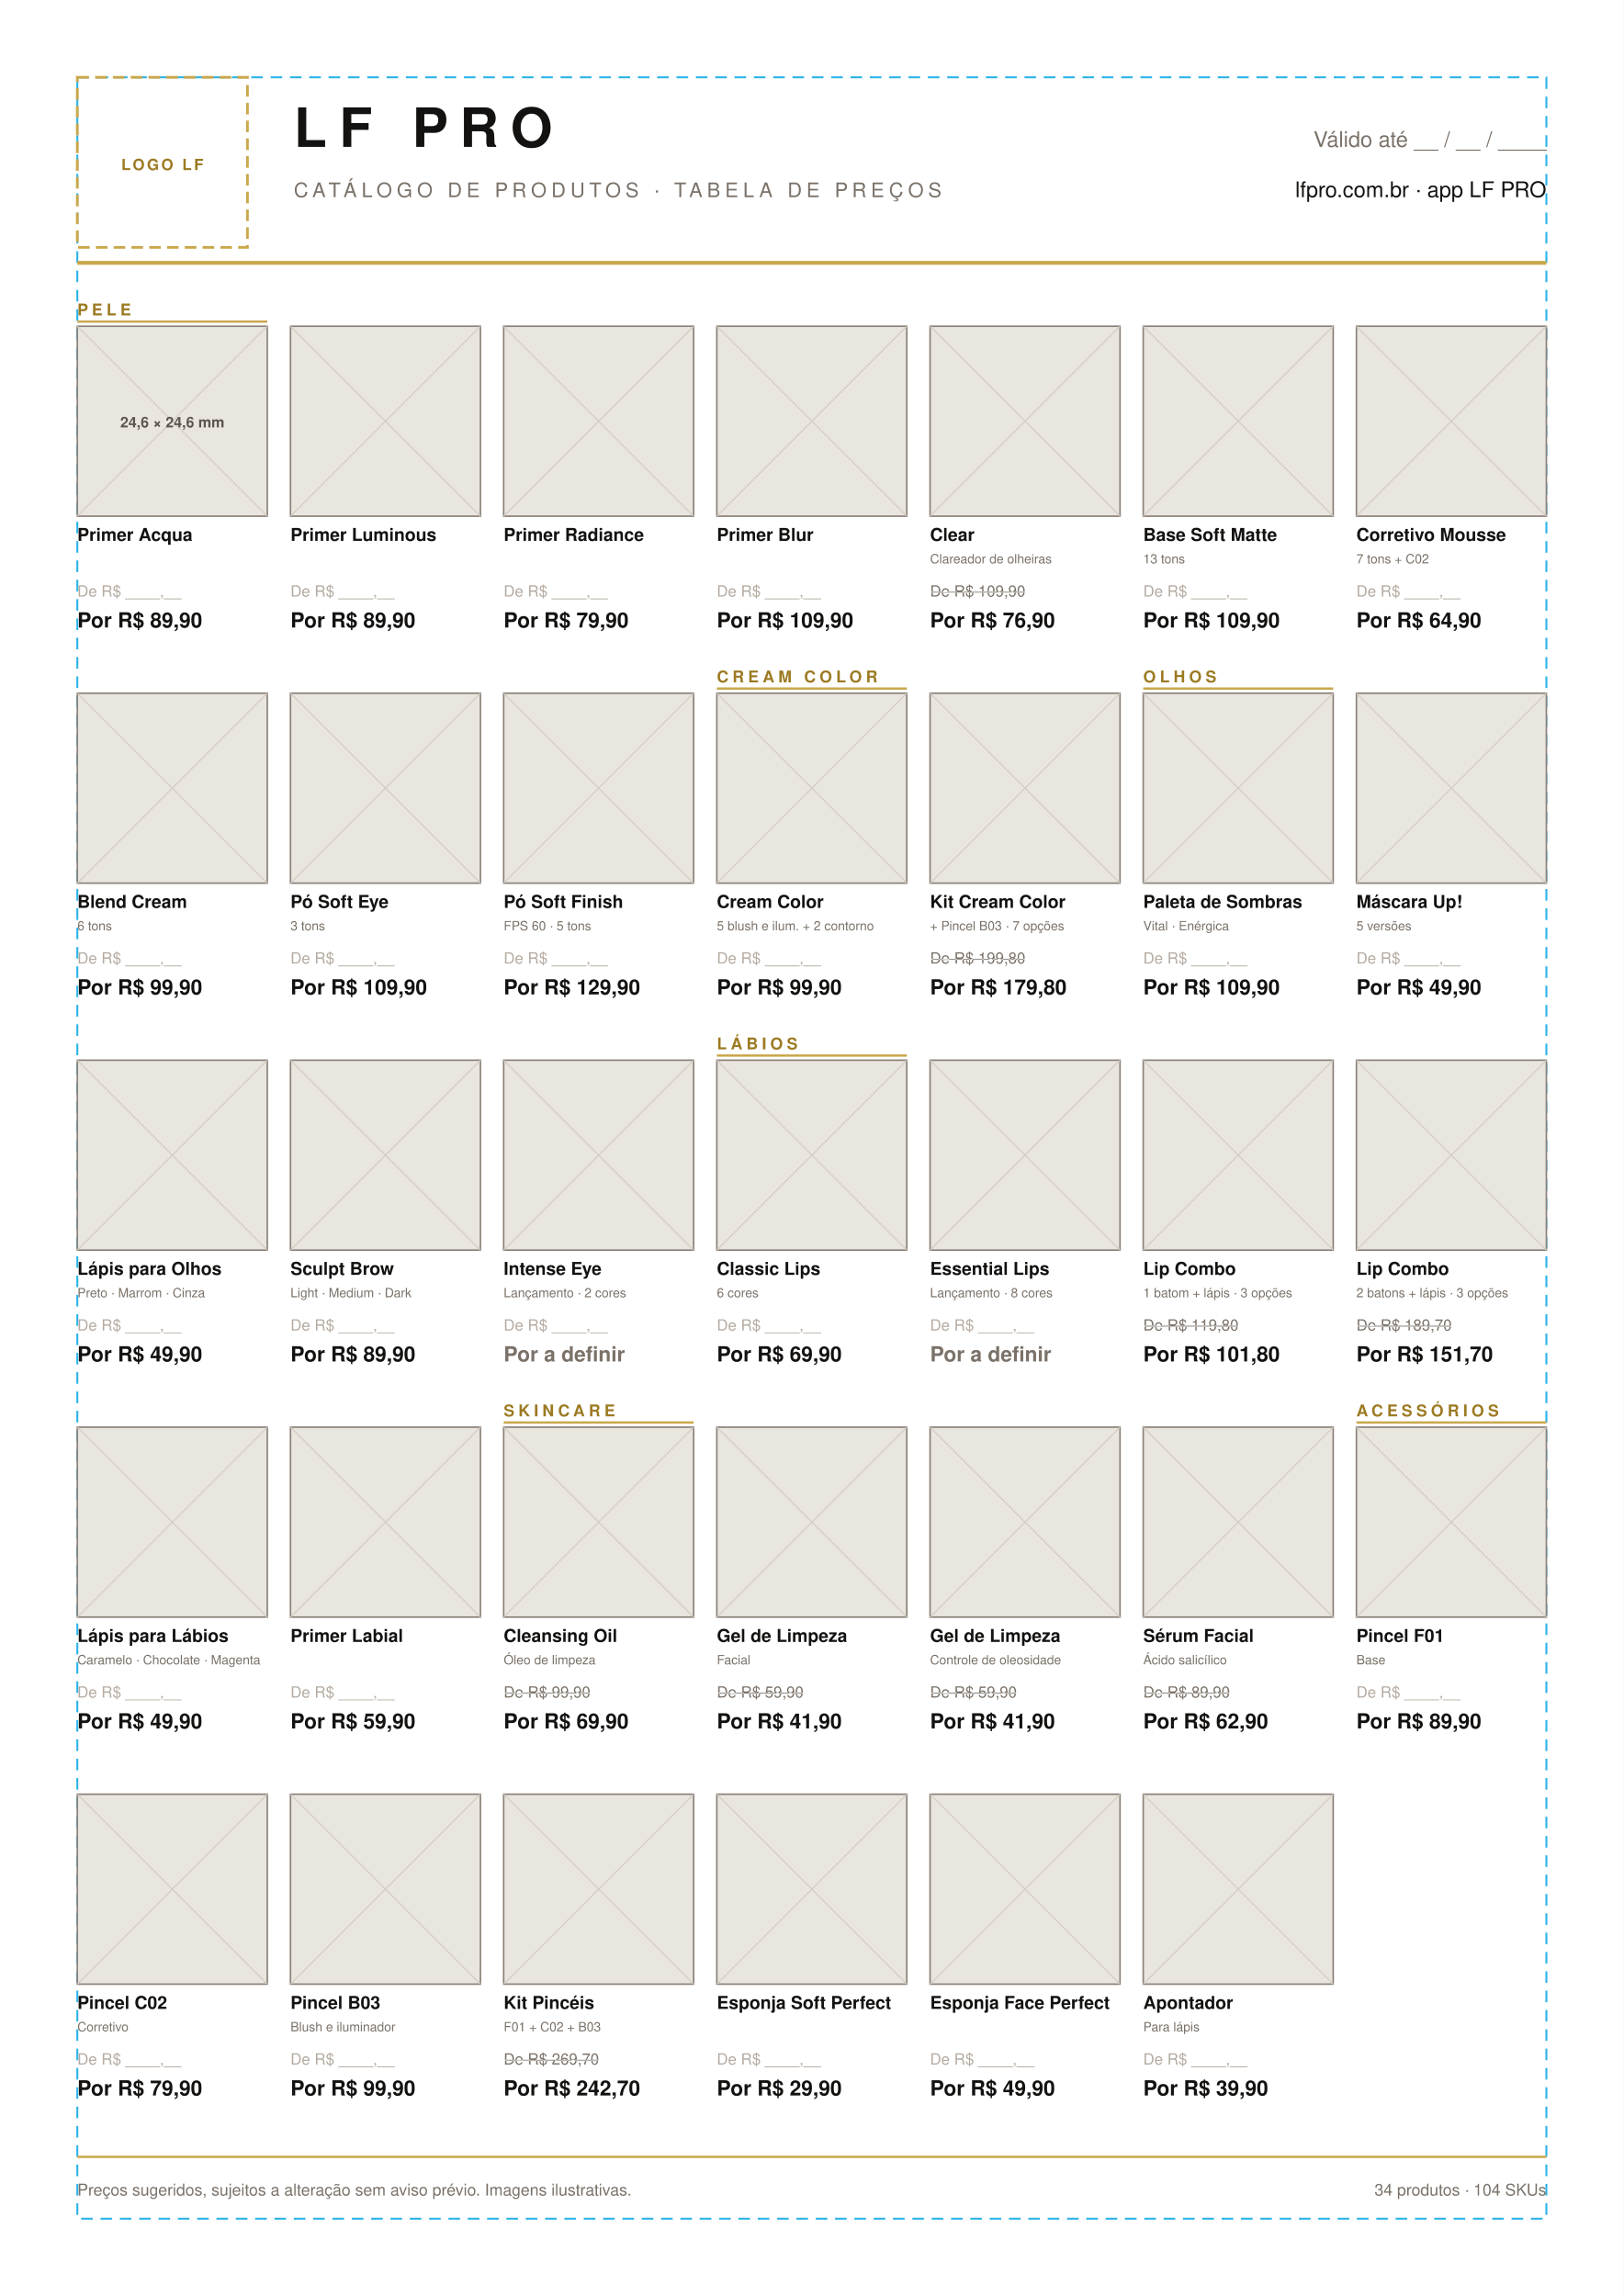
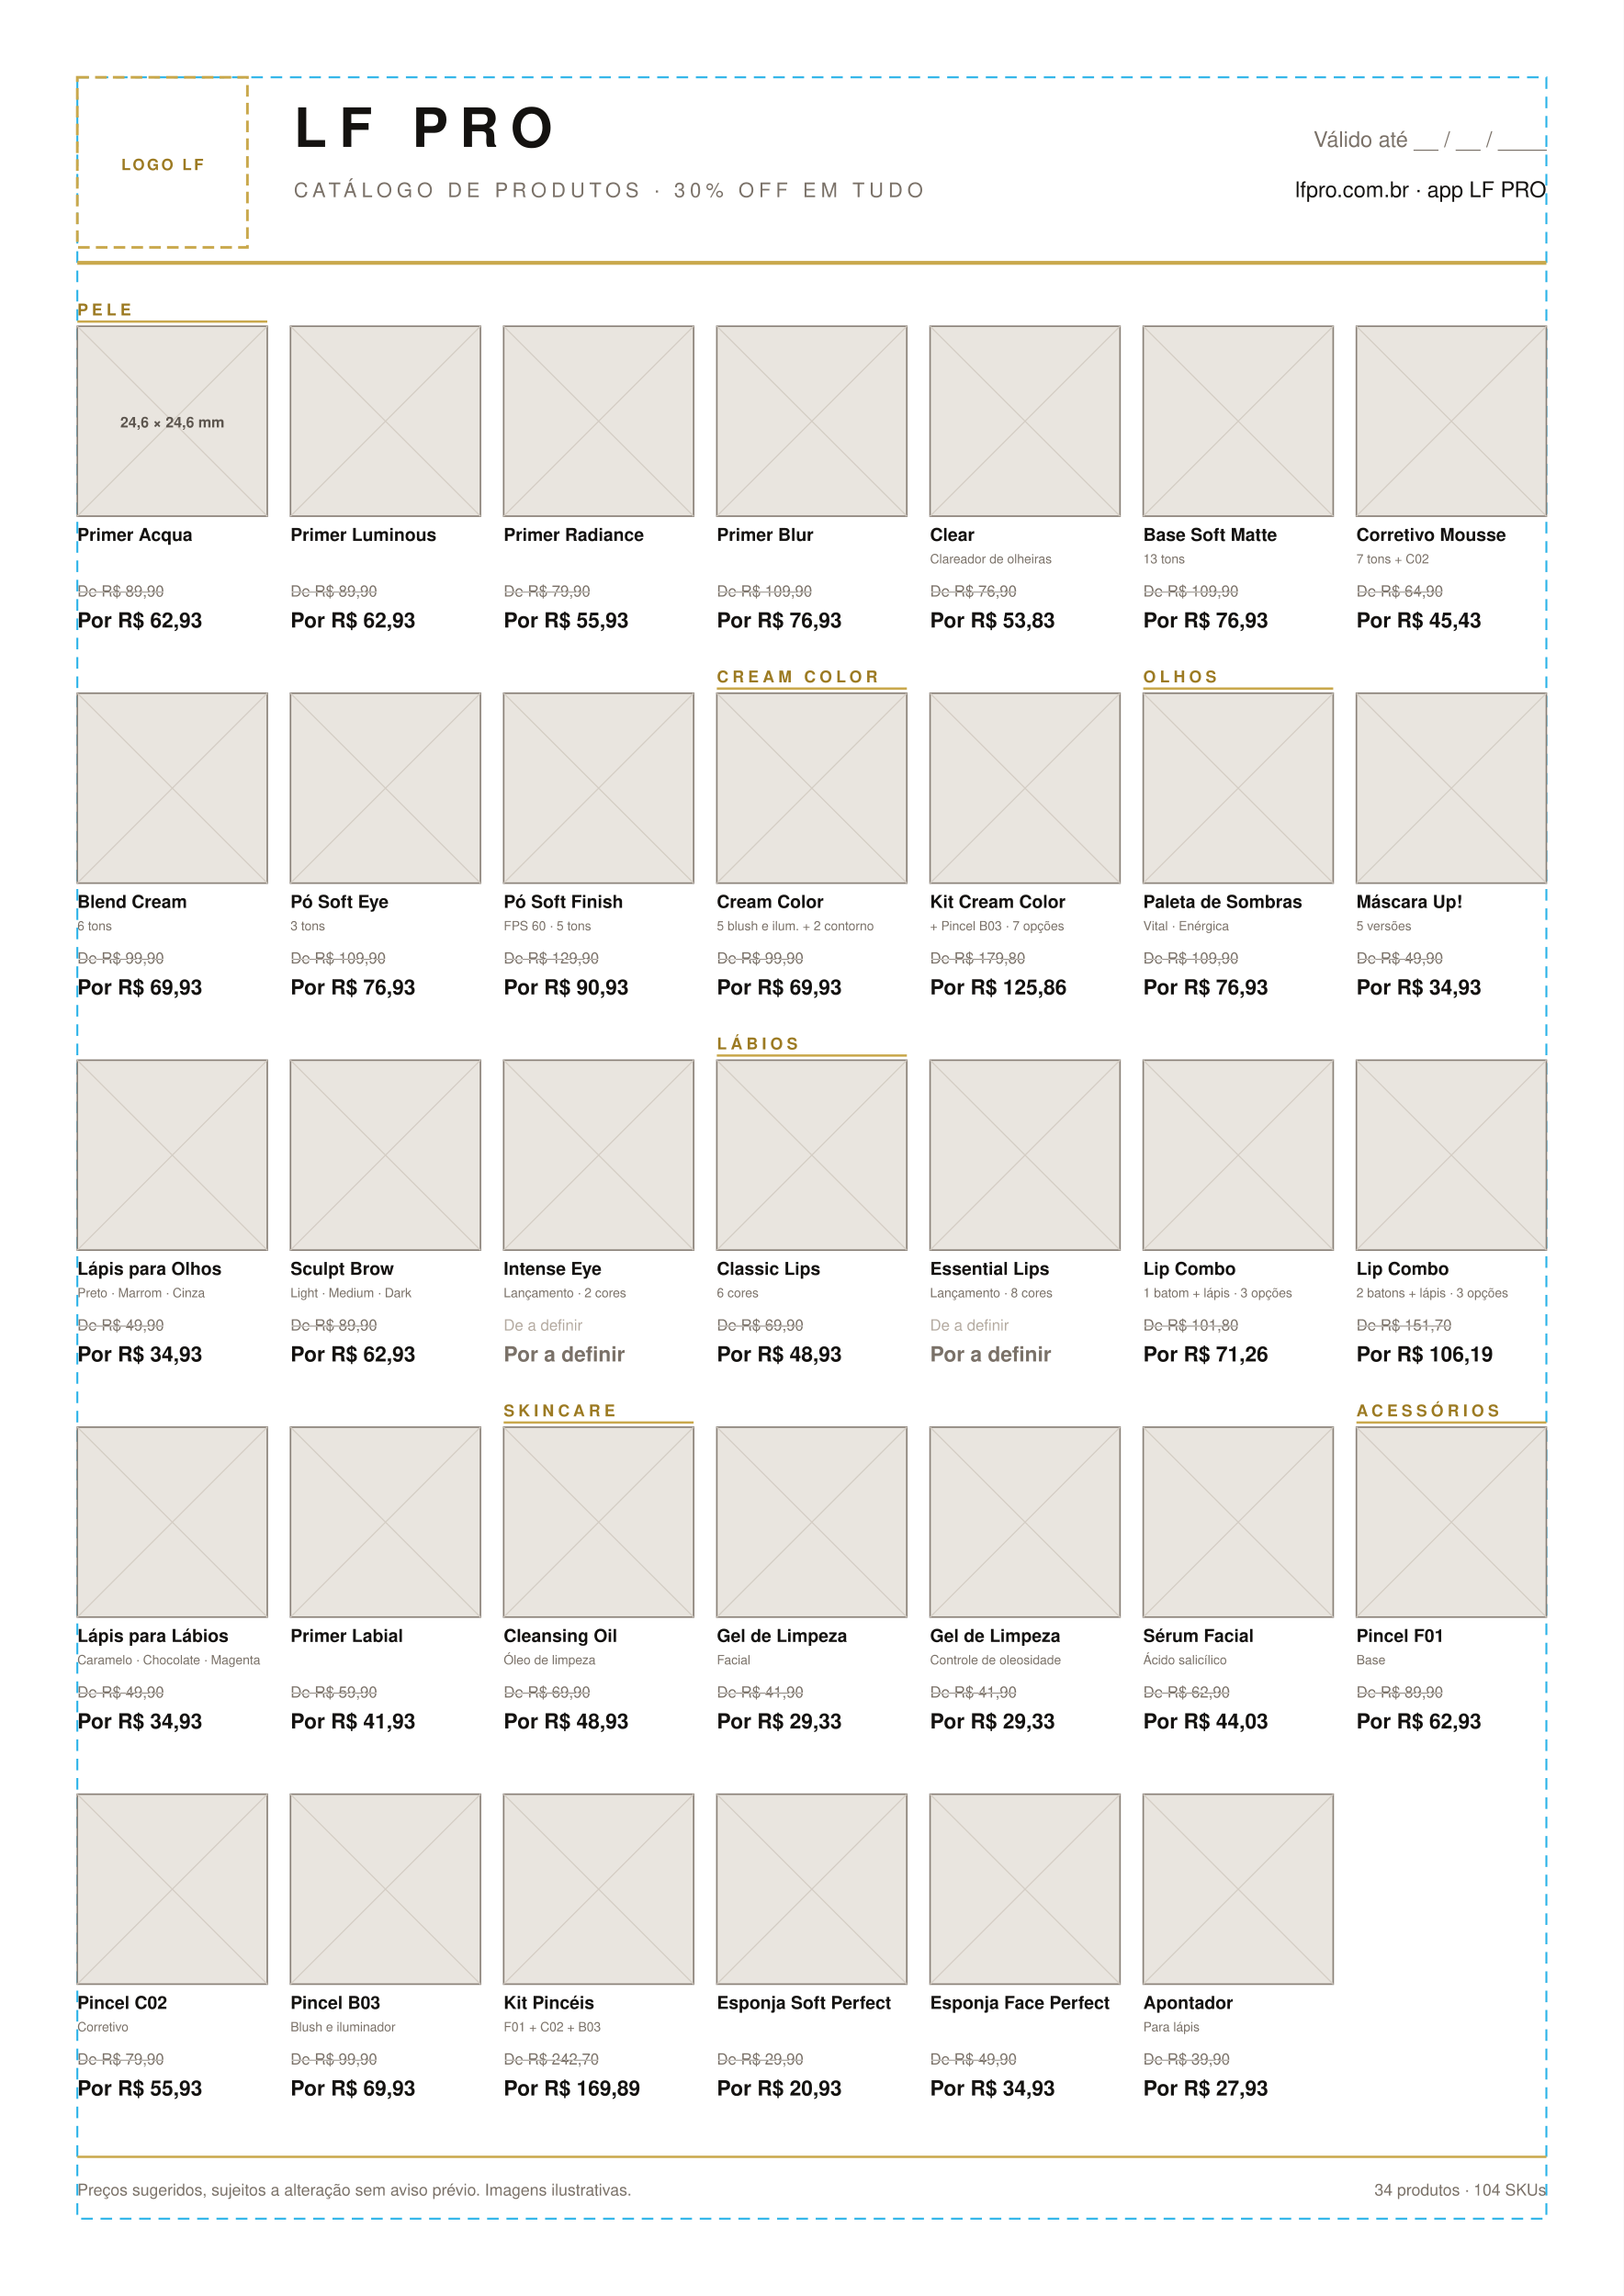
<svg xmlns="http://www.w3.org/2000/svg" width="210mm" height="297mm" viewBox="0 0 210 297" font-family="Helvetica, Arial, sans-serif">
  <rect width="210" height="297" fill="#FFFFFF" />
  <g id="guias">
    <rect x="10" y="10" width="190" height="277" fill="none" stroke="#2BB3E8" stroke-width=".25" stroke-dasharray="1.5 1" />
  </g>
  <g id="conteudo">
    <rect x="10" y="10" width="22" height="22" fill="none" stroke="#C9A84C" stroke-width=".35" stroke-dasharray="1.5 .8" />
    <text x="21.00" y="22.00" font-size="2" font-weight="600" fill="#9C7A22" text-anchor="middle" letter-spacing="0.3">LOGO LF</text>
    <text x="38.00" y="19.00" font-size="7" font-weight="600" fill="#141210" text-anchor="start" letter-spacing="1.6">LF PRO</text>
-     <text x="38.00" y="25.50" font-size="2.6" font-weight="500" fill="#7A7168" text-anchor="start" letter-spacing="0.6">CATÁLOGO DE PRODUTOS · TABELA DE PREÇOS</text>
+     <text x="38.00" y="25.50" font-size="2.6" font-weight="500" fill="#7A7168" text-anchor="start" letter-spacing="0.6">CATÁLOGO DE PRODUTOS · 30% OFF EM TUDO</text>
    <text x="200.00" y="19.00" font-size="2.8" font-weight="400" fill="#7A7168" text-anchor="end" letter-spacing="0">Válido até __ / __ / ____</text>
    <text x="200.00" y="25.50" font-size="2.8" font-weight="500" fill="#141210" text-anchor="end" letter-spacing="0">lfpro.com.br · app LF PRO</text>
    <line x1="10" y1="34" x2="200" y2="34" stroke="#C9A84C" stroke-width=".5" />
    <text x="10.00" y="40.80" font-size="2.1" font-weight="600" fill="#9C7A22" text-anchor="start" letter-spacing="0.5">PELE</text>
    <line x1="10.00" y1="41.60" x2="34.57" y2="41.60" stroke="#C9A84C" stroke-width=".3" />
    <rect x="10.00" y="42.20" width="24.57" height="24.57" fill="#E9E5DF" stroke="#8a8178" stroke-width=".2" />
    <path d="M10.00 42.20L34.57 66.77M34.57 42.20L10.00 66.77" stroke="#D3CCC3" stroke-width=".15" />
    <text x="22.29" y="55.29" font-size="1.9" font-weight="600" fill="#5C554E" text-anchor="middle" letter-spacing="0">24,6 × 24,6 mm</text>
    <text x="10.00" y="69.97" font-size="2.3" font-weight="600" fill="#141210" text-anchor="start" letter-spacing="0">Primer Acqua</text>
-     <text x="10.00" y="77.17" font-size="2.0" font-weight="400" fill="#B4AAA0" text-anchor="start" letter-spacing="0">De R$ ____,__</text>
-     <text x="10.00" y="81.17" font-size="2.7" font-weight="700" fill="#141210" text-anchor="start" letter-spacing="0">Por R$ 89,90</text>
+     <text x="10.00" y="77.17" font-size="2.0" font-weight="400" fill="#7A7168" text-anchor="start" letter-spacing="0" text-decoration="line-through">De R$ 89,90</text>
+     <text x="10.00" y="81.17" font-size="2.7" font-weight="700" fill="#141210" text-anchor="start" letter-spacing="0">Por R$ 62,93</text>
    <rect x="37.57" y="42.20" width="24.57" height="24.57" fill="#E9E5DF" stroke="#8a8178" stroke-width=".2" />
    <path d="M37.57 42.20L62.14 66.77M62.14 42.20L37.57 66.77" stroke="#D3CCC3" stroke-width=".15" />
    <text x="37.57" y="69.97" font-size="2.3" font-weight="600" fill="#141210" text-anchor="start" letter-spacing="0">Primer Luminous</text>
-     <text x="37.57" y="77.17" font-size="2.0" font-weight="400" fill="#B4AAA0" text-anchor="start" letter-spacing="0">De R$ ____,__</text>
-     <text x="37.57" y="81.17" font-size="2.7" font-weight="700" fill="#141210" text-anchor="start" letter-spacing="0">Por R$ 89,90</text>
+     <text x="37.57" y="77.17" font-size="2.0" font-weight="400" fill="#7A7168" text-anchor="start" letter-spacing="0" text-decoration="line-through">De R$ 89,90</text>
+     <text x="37.57" y="81.17" font-size="2.7" font-weight="700" fill="#141210" text-anchor="start" letter-spacing="0">Por R$ 62,93</text>
    <rect x="65.14" y="42.20" width="24.57" height="24.57" fill="#E9E5DF" stroke="#8a8178" stroke-width=".2" />
    <path d="M65.14 42.20L89.71 66.77M89.71 42.20L65.14 66.77" stroke="#D3CCC3" stroke-width=".15" />
    <text x="65.14" y="69.97" font-size="2.3" font-weight="600" fill="#141210" text-anchor="start" letter-spacing="0">Primer Radiance</text>
-     <text x="65.14" y="77.17" font-size="2.0" font-weight="400" fill="#B4AAA0" text-anchor="start" letter-spacing="0">De R$ ____,__</text>
-     <text x="65.14" y="81.17" font-size="2.7" font-weight="700" fill="#141210" text-anchor="start" letter-spacing="0">Por R$ 79,90</text>
+     <text x="65.14" y="77.17" font-size="2.0" font-weight="400" fill="#7A7168" text-anchor="start" letter-spacing="0" text-decoration="line-through">De R$ 79,90</text>
+     <text x="65.14" y="81.17" font-size="2.7" font-weight="700" fill="#141210" text-anchor="start" letter-spacing="0">Por R$ 55,93</text>
    <rect x="92.71" y="42.20" width="24.57" height="24.57" fill="#E9E5DF" stroke="#8a8178" stroke-width=".2" />
    <path d="M92.71 42.20L117.29 66.77M117.29 42.20L92.71 66.77" stroke="#D3CCC3" stroke-width=".15" />
    <text x="92.71" y="69.97" font-size="2.3" font-weight="600" fill="#141210" text-anchor="start" letter-spacing="0">Primer Blur</text>
-     <text x="92.71" y="77.17" font-size="2.0" font-weight="400" fill="#B4AAA0" text-anchor="start" letter-spacing="0">De R$ ____,__</text>
-     <text x="92.71" y="81.17" font-size="2.7" font-weight="700" fill="#141210" text-anchor="start" letter-spacing="0">Por R$ 109,90</text>
+     <text x="92.71" y="77.17" font-size="2.0" font-weight="400" fill="#7A7168" text-anchor="start" letter-spacing="0" text-decoration="line-through">De R$ 109,90</text>
+     <text x="92.71" y="81.17" font-size="2.7" font-weight="700" fill="#141210" text-anchor="start" letter-spacing="0">Por R$ 76,93</text>
    <rect x="120.29" y="42.20" width="24.57" height="24.57" fill="#E9E5DF" stroke="#8a8178" stroke-width=".2" />
    <path d="M120.29 42.20L144.86 66.77M144.86 42.20L120.29 66.77" stroke="#D3CCC3" stroke-width=".15" />
    <text x="120.29" y="69.97" font-size="2.3" font-weight="600" fill="#141210" text-anchor="start" letter-spacing="0">Clear</text>
    <text x="120.29" y="72.87" font-size="1.65" font-weight="400" fill="#7A7168" text-anchor="start" letter-spacing="0">Clareador de olheiras</text>
-     <text x="120.29" y="77.17" font-size="2.0" font-weight="400" fill="#7A7168" text-anchor="start" letter-spacing="0" text-decoration="line-through">De R$ 109,90</text>
-     <text x="120.29" y="81.17" font-size="2.7" font-weight="700" fill="#141210" text-anchor="start" letter-spacing="0">Por R$ 76,90</text>
+     <text x="120.29" y="77.17" font-size="2.0" font-weight="400" fill="#7A7168" text-anchor="start" letter-spacing="0" text-decoration="line-through">De R$ 76,90</text>
+     <text x="120.29" y="81.17" font-size="2.7" font-weight="700" fill="#141210" text-anchor="start" letter-spacing="0">Por R$ 53,83</text>
    <rect x="147.86" y="42.20" width="24.57" height="24.57" fill="#E9E5DF" stroke="#8a8178" stroke-width=".2" />
    <path d="M147.86 42.20L172.43 66.77M172.43 42.20L147.86 66.77" stroke="#D3CCC3" stroke-width=".15" />
    <text x="147.86" y="69.97" font-size="2.3" font-weight="600" fill="#141210" text-anchor="start" letter-spacing="0">Base Soft Matte</text>
    <text x="147.86" y="72.87" font-size="1.65" font-weight="400" fill="#7A7168" text-anchor="start" letter-spacing="0">13 tons</text>
-     <text x="147.86" y="77.17" font-size="2.0" font-weight="400" fill="#B4AAA0" text-anchor="start" letter-spacing="0">De R$ ____,__</text>
-     <text x="147.86" y="81.17" font-size="2.7" font-weight="700" fill="#141210" text-anchor="start" letter-spacing="0">Por R$ 109,90</text>
+     <text x="147.86" y="77.17" font-size="2.0" font-weight="400" fill="#7A7168" text-anchor="start" letter-spacing="0" text-decoration="line-through">De R$ 109,90</text>
+     <text x="147.86" y="81.17" font-size="2.7" font-weight="700" fill="#141210" text-anchor="start" letter-spacing="0">Por R$ 76,93</text>
    <rect x="175.43" y="42.20" width="24.57" height="24.57" fill="#E9E5DF" stroke="#8a8178" stroke-width=".2" />
    <path d="M175.43 42.20L200.00 66.77M200.00 42.20L175.43 66.77" stroke="#D3CCC3" stroke-width=".15" />
    <text x="175.43" y="69.97" font-size="2.3" font-weight="600" fill="#141210" text-anchor="start" letter-spacing="0">Corretivo Mousse</text>
    <text x="175.43" y="72.87" font-size="1.65" font-weight="400" fill="#7A7168" text-anchor="start" letter-spacing="0">7 tons + C02</text>
-     <text x="175.43" y="77.17" font-size="2.0" font-weight="400" fill="#B4AAA0" text-anchor="start" letter-spacing="0">De R$ ____,__</text>
-     <text x="175.43" y="81.17" font-size="2.7" font-weight="700" fill="#141210" text-anchor="start" letter-spacing="0">Por R$ 64,90</text>
+     <text x="175.43" y="77.17" font-size="2.0" font-weight="400" fill="#7A7168" text-anchor="start" letter-spacing="0" text-decoration="line-through">De R$ 64,90</text>
+     <text x="175.43" y="81.17" font-size="2.7" font-weight="700" fill="#141210" text-anchor="start" letter-spacing="0">Por R$ 45,43</text>
    <rect x="10.00" y="89.67" width="24.57" height="24.57" fill="#E9E5DF" stroke="#8a8178" stroke-width=".2" />
    <path d="M10.00 89.67L34.57 114.24M34.57 89.67L10.00 114.24" stroke="#D3CCC3" stroke-width=".15" />
    <text x="10.00" y="117.44" font-size="2.3" font-weight="600" fill="#141210" text-anchor="start" letter-spacing="0">Blend Cream</text>
    <text x="10.00" y="120.34" font-size="1.65" font-weight="400" fill="#7A7168" text-anchor="start" letter-spacing="0">6 tons</text>
-     <text x="10.00" y="124.64" font-size="2.0" font-weight="400" fill="#B4AAA0" text-anchor="start" letter-spacing="0">De R$ ____,__</text>
-     <text x="10.00" y="128.64" font-size="2.7" font-weight="700" fill="#141210" text-anchor="start" letter-spacing="0">Por R$ 99,90</text>
+     <text x="10.00" y="124.64" font-size="2.0" font-weight="400" fill="#7A7168" text-anchor="start" letter-spacing="0" text-decoration="line-through">De R$ 99,90</text>
+     <text x="10.00" y="128.64" font-size="2.7" font-weight="700" fill="#141210" text-anchor="start" letter-spacing="0">Por R$ 69,93</text>
    <rect x="37.57" y="89.67" width="24.57" height="24.57" fill="#E9E5DF" stroke="#8a8178" stroke-width=".2" />
    <path d="M37.57 89.67L62.14 114.24M62.14 89.67L37.57 114.24" stroke="#D3CCC3" stroke-width=".15" />
    <text x="37.57" y="117.44" font-size="2.3" font-weight="600" fill="#141210" text-anchor="start" letter-spacing="0">Pó Soft Eye</text>
    <text x="37.57" y="120.34" font-size="1.65" font-weight="400" fill="#7A7168" text-anchor="start" letter-spacing="0">3 tons</text>
-     <text x="37.57" y="124.64" font-size="2.0" font-weight="400" fill="#B4AAA0" text-anchor="start" letter-spacing="0">De R$ ____,__</text>
-     <text x="37.57" y="128.64" font-size="2.7" font-weight="700" fill="#141210" text-anchor="start" letter-spacing="0">Por R$ 109,90</text>
+     <text x="37.57" y="124.64" font-size="2.0" font-weight="400" fill="#7A7168" text-anchor="start" letter-spacing="0" text-decoration="line-through">De R$ 109,90</text>
+     <text x="37.57" y="128.64" font-size="2.7" font-weight="700" fill="#141210" text-anchor="start" letter-spacing="0">Por R$ 76,93</text>
    <rect x="65.14" y="89.67" width="24.57" height="24.57" fill="#E9E5DF" stroke="#8a8178" stroke-width=".2" />
    <path d="M65.14 89.67L89.71 114.24M89.71 89.67L65.14 114.24" stroke="#D3CCC3" stroke-width=".15" />
    <text x="65.14" y="117.44" font-size="2.3" font-weight="600" fill="#141210" text-anchor="start" letter-spacing="0">Pó Soft Finish</text>
    <text x="65.14" y="120.34" font-size="1.65" font-weight="400" fill="#7A7168" text-anchor="start" letter-spacing="0">FPS 60 · 5 tons</text>
-     <text x="65.14" y="124.64" font-size="2.0" font-weight="400" fill="#B4AAA0" text-anchor="start" letter-spacing="0">De R$ ____,__</text>
-     <text x="65.14" y="128.64" font-size="2.7" font-weight="700" fill="#141210" text-anchor="start" letter-spacing="0">Por R$ 129,90</text>
+     <text x="65.14" y="124.64" font-size="2.0" font-weight="400" fill="#7A7168" text-anchor="start" letter-spacing="0" text-decoration="line-through">De R$ 129,90</text>
+     <text x="65.14" y="128.64" font-size="2.7" font-weight="700" fill="#141210" text-anchor="start" letter-spacing="0">Por R$ 90,93</text>
    <text x="92.71" y="88.27" font-size="2.1" font-weight="600" fill="#9C7A22" text-anchor="start" letter-spacing="0.5">CREAM COLOR</text>
    <line x1="92.71" y1="89.07" x2="117.29" y2="89.07" stroke="#C9A84C" stroke-width=".3" />
    <rect x="92.71" y="89.67" width="24.57" height="24.57" fill="#E9E5DF" stroke="#8a8178" stroke-width=".2" />
    <path d="M92.71 89.67L117.29 114.24M117.29 89.67L92.71 114.24" stroke="#D3CCC3" stroke-width=".15" />
    <text x="92.71" y="117.44" font-size="2.3" font-weight="600" fill="#141210" text-anchor="start" letter-spacing="0">Cream Color</text>
    <text x="92.71" y="120.34" font-size="1.65" font-weight="400" fill="#7A7168" text-anchor="start" letter-spacing="0">5 blush e ilum. + 2 contorno</text>
-     <text x="92.71" y="124.64" font-size="2.0" font-weight="400" fill="#B4AAA0" text-anchor="start" letter-spacing="0">De R$ ____,__</text>
-     <text x="92.71" y="128.64" font-size="2.7" font-weight="700" fill="#141210" text-anchor="start" letter-spacing="0">Por R$ 99,90</text>
+     <text x="92.71" y="124.64" font-size="2.0" font-weight="400" fill="#7A7168" text-anchor="start" letter-spacing="0" text-decoration="line-through">De R$ 99,90</text>
+     <text x="92.71" y="128.64" font-size="2.7" font-weight="700" fill="#141210" text-anchor="start" letter-spacing="0">Por R$ 69,93</text>
    <rect x="120.29" y="89.67" width="24.57" height="24.57" fill="#E9E5DF" stroke="#8a8178" stroke-width=".2" />
    <path d="M120.29 89.67L144.86 114.24M144.86 89.67L120.29 114.24" stroke="#D3CCC3" stroke-width=".15" />
    <text x="120.29" y="117.44" font-size="2.3" font-weight="600" fill="#141210" text-anchor="start" letter-spacing="0">Kit Cream Color</text>
    <text x="120.29" y="120.34" font-size="1.65" font-weight="400" fill="#7A7168" text-anchor="start" letter-spacing="0">+ Pincel B03 · 7 opções</text>
-     <text x="120.29" y="124.64" font-size="2.0" font-weight="400" fill="#7A7168" text-anchor="start" letter-spacing="0" text-decoration="line-through">De R$ 199,80</text>
-     <text x="120.29" y="128.64" font-size="2.7" font-weight="700" fill="#141210" text-anchor="start" letter-spacing="0">Por R$ 179,80</text>
+     <text x="120.29" y="124.64" font-size="2.0" font-weight="400" fill="#7A7168" text-anchor="start" letter-spacing="0" text-decoration="line-through">De R$ 179,80</text>
+     <text x="120.29" y="128.64" font-size="2.7" font-weight="700" fill="#141210" text-anchor="start" letter-spacing="0">Por R$ 125,86</text>
    <text x="147.86" y="88.27" font-size="2.1" font-weight="600" fill="#9C7A22" text-anchor="start" letter-spacing="0.5">OLHOS</text>
    <line x1="147.86" y1="89.07" x2="172.43" y2="89.07" stroke="#C9A84C" stroke-width=".3" />
    <rect x="147.86" y="89.67" width="24.57" height="24.57" fill="#E9E5DF" stroke="#8a8178" stroke-width=".2" />
    <path d="M147.86 89.67L172.43 114.24M172.43 89.67L147.86 114.24" stroke="#D3CCC3" stroke-width=".15" />
    <text x="147.86" y="117.44" font-size="2.3" font-weight="600" fill="#141210" text-anchor="start" letter-spacing="0">Paleta de Sombras</text>
    <text x="147.86" y="120.34" font-size="1.65" font-weight="400" fill="#7A7168" text-anchor="start" letter-spacing="0">Vital · Enérgica</text>
-     <text x="147.86" y="124.64" font-size="2.0" font-weight="400" fill="#B4AAA0" text-anchor="start" letter-spacing="0">De R$ ____,__</text>
-     <text x="147.86" y="128.64" font-size="2.7" font-weight="700" fill="#141210" text-anchor="start" letter-spacing="0">Por R$ 109,90</text>
+     <text x="147.86" y="124.64" font-size="2.0" font-weight="400" fill="#7A7168" text-anchor="start" letter-spacing="0" text-decoration="line-through">De R$ 109,90</text>
+     <text x="147.86" y="128.64" font-size="2.7" font-weight="700" fill="#141210" text-anchor="start" letter-spacing="0">Por R$ 76,93</text>
    <rect x="175.43" y="89.67" width="24.57" height="24.57" fill="#E9E5DF" stroke="#8a8178" stroke-width=".2" />
    <path d="M175.43 89.67L200.00 114.24M200.00 89.67L175.43 114.24" stroke="#D3CCC3" stroke-width=".15" />
    <text x="175.43" y="117.44" font-size="2.3" font-weight="600" fill="#141210" text-anchor="start" letter-spacing="0">Máscara Up!</text>
    <text x="175.43" y="120.34" font-size="1.65" font-weight="400" fill="#7A7168" text-anchor="start" letter-spacing="0">5 versões</text>
-     <text x="175.43" y="124.64" font-size="2.0" font-weight="400" fill="#B4AAA0" text-anchor="start" letter-spacing="0">De R$ ____,__</text>
-     <text x="175.43" y="128.64" font-size="2.7" font-weight="700" fill="#141210" text-anchor="start" letter-spacing="0">Por R$ 49,90</text>
+     <text x="175.43" y="124.64" font-size="2.0" font-weight="400" fill="#7A7168" text-anchor="start" letter-spacing="0" text-decoration="line-through">De R$ 49,90</text>
+     <text x="175.43" y="128.64" font-size="2.7" font-weight="700" fill="#141210" text-anchor="start" letter-spacing="0">Por R$ 34,93</text>
    <rect x="10.00" y="137.14" width="24.57" height="24.57" fill="#E9E5DF" stroke="#8a8178" stroke-width=".2" />
    <path d="M10.00 137.14L34.57 161.71M34.57 137.14L10.00 161.71" stroke="#D3CCC3" stroke-width=".15" />
    <text x="10.00" y="164.91" font-size="2.3" font-weight="600" fill="#141210" text-anchor="start" letter-spacing="0">Lápis para Olhos</text>
    <text x="10.00" y="167.81" font-size="1.65" font-weight="400" fill="#7A7168" text-anchor="start" letter-spacing="0">Preto · Marrom · Cinza</text>
-     <text x="10.00" y="172.11" font-size="2.0" font-weight="400" fill="#B4AAA0" text-anchor="start" letter-spacing="0">De R$ ____,__</text>
-     <text x="10.00" y="176.11" font-size="2.7" font-weight="700" fill="#141210" text-anchor="start" letter-spacing="0">Por R$ 49,90</text>
+     <text x="10.00" y="172.11" font-size="2.0" font-weight="400" fill="#7A7168" text-anchor="start" letter-spacing="0" text-decoration="line-through">De R$ 49,90</text>
+     <text x="10.00" y="176.11" font-size="2.7" font-weight="700" fill="#141210" text-anchor="start" letter-spacing="0">Por R$ 34,93</text>
    <rect x="37.57" y="137.14" width="24.57" height="24.57" fill="#E9E5DF" stroke="#8a8178" stroke-width=".2" />
    <path d="M37.57 137.14L62.14 161.71M62.14 137.14L37.57 161.71" stroke="#D3CCC3" stroke-width=".15" />
    <text x="37.57" y="164.91" font-size="2.3" font-weight="600" fill="#141210" text-anchor="start" letter-spacing="0">Sculpt Brow</text>
    <text x="37.57" y="167.81" font-size="1.65" font-weight="400" fill="#7A7168" text-anchor="start" letter-spacing="0">Light · Medium · Dark</text>
-     <text x="37.57" y="172.11" font-size="2.0" font-weight="400" fill="#B4AAA0" text-anchor="start" letter-spacing="0">De R$ ____,__</text>
-     <text x="37.57" y="176.11" font-size="2.7" font-weight="700" fill="#141210" text-anchor="start" letter-spacing="0">Por R$ 89,90</text>
+     <text x="37.57" y="172.11" font-size="2.0" font-weight="400" fill="#7A7168" text-anchor="start" letter-spacing="0" text-decoration="line-through">De R$ 89,90</text>
+     <text x="37.57" y="176.11" font-size="2.7" font-weight="700" fill="#141210" text-anchor="start" letter-spacing="0">Por R$ 62,93</text>
    <rect x="65.14" y="137.14" width="24.57" height="24.57" fill="#E9E5DF" stroke="#8a8178" stroke-width=".2" />
    <path d="M65.14 137.14L89.71 161.71M89.71 137.14L65.14 161.71" stroke="#D3CCC3" stroke-width=".15" />
    <text x="65.14" y="164.91" font-size="2.3" font-weight="600" fill="#141210" text-anchor="start" letter-spacing="0">Intense Eye</text>
    <text x="65.14" y="167.81" font-size="1.65" font-weight="400" fill="#7A7168" text-anchor="start" letter-spacing="0">Lançamento · 2 cores</text>
-     <text x="65.14" y="172.11" font-size="2.0" font-weight="400" fill="#B4AAA0" text-anchor="start" letter-spacing="0">De R$ ____,__</text>
+     <text x="65.14" y="172.11" font-size="2.0" font-weight="400" fill="#B4AAA0" text-anchor="start" letter-spacing="0">De a definir</text>
    <text x="65.14" y="176.11" font-size="2.7" font-weight="700" fill="#7A7168" text-anchor="start" letter-spacing="0">Por a definir</text>
    <text x="92.71" y="135.74" font-size="2.1" font-weight="600" fill="#9C7A22" text-anchor="start" letter-spacing="0.5">LÁBIOS</text>
    <line x1="92.71" y1="136.54" x2="117.29" y2="136.54" stroke="#C9A84C" stroke-width=".3" />
    <rect x="92.71" y="137.14" width="24.57" height="24.57" fill="#E9E5DF" stroke="#8a8178" stroke-width=".2" />
    <path d="M92.71 137.14L117.29 161.71M117.29 137.14L92.71 161.71" stroke="#D3CCC3" stroke-width=".15" />
    <text x="92.71" y="164.91" font-size="2.3" font-weight="600" fill="#141210" text-anchor="start" letter-spacing="0">Classic Lips</text>
    <text x="92.71" y="167.81" font-size="1.65" font-weight="400" fill="#7A7168" text-anchor="start" letter-spacing="0">6 cores</text>
-     <text x="92.71" y="172.11" font-size="2.0" font-weight="400" fill="#B4AAA0" text-anchor="start" letter-spacing="0">De R$ ____,__</text>
-     <text x="92.71" y="176.11" font-size="2.7" font-weight="700" fill="#141210" text-anchor="start" letter-spacing="0">Por R$ 69,90</text>
+     <text x="92.71" y="172.11" font-size="2.0" font-weight="400" fill="#7A7168" text-anchor="start" letter-spacing="0" text-decoration="line-through">De R$ 69,90</text>
+     <text x="92.71" y="176.11" font-size="2.7" font-weight="700" fill="#141210" text-anchor="start" letter-spacing="0">Por R$ 48,93</text>
    <rect x="120.29" y="137.14" width="24.57" height="24.57" fill="#E9E5DF" stroke="#8a8178" stroke-width=".2" />
    <path d="M120.29 137.14L144.86 161.71M144.86 137.14L120.29 161.71" stroke="#D3CCC3" stroke-width=".15" />
    <text x="120.29" y="164.91" font-size="2.3" font-weight="600" fill="#141210" text-anchor="start" letter-spacing="0">Essential Lips</text>
    <text x="120.29" y="167.81" font-size="1.65" font-weight="400" fill="#7A7168" text-anchor="start" letter-spacing="0">Lançamento · 8 cores</text>
-     <text x="120.29" y="172.11" font-size="2.0" font-weight="400" fill="#B4AAA0" text-anchor="start" letter-spacing="0">De R$ ____,__</text>
+     <text x="120.29" y="172.11" font-size="2.0" font-weight="400" fill="#B4AAA0" text-anchor="start" letter-spacing="0">De a definir</text>
    <text x="120.29" y="176.11" font-size="2.7" font-weight="700" fill="#7A7168" text-anchor="start" letter-spacing="0">Por a definir</text>
    <rect x="147.86" y="137.14" width="24.57" height="24.57" fill="#E9E5DF" stroke="#8a8178" stroke-width=".2" />
    <path d="M147.86 137.14L172.43 161.71M172.43 137.14L147.86 161.71" stroke="#D3CCC3" stroke-width=".15" />
    <text x="147.86" y="164.91" font-size="2.3" font-weight="600" fill="#141210" text-anchor="start" letter-spacing="0">Lip Combo</text>
    <text x="147.86" y="167.81" font-size="1.65" font-weight="400" fill="#7A7168" text-anchor="start" letter-spacing="0">1 batom + lápis · 3 opções</text>
-     <text x="147.86" y="172.11" font-size="2.0" font-weight="400" fill="#7A7168" text-anchor="start" letter-spacing="0" text-decoration="line-through">De R$ 119,80</text>
-     <text x="147.86" y="176.11" font-size="2.7" font-weight="700" fill="#141210" text-anchor="start" letter-spacing="0">Por R$ 101,80</text>
+     <text x="147.86" y="172.11" font-size="2.0" font-weight="400" fill="#7A7168" text-anchor="start" letter-spacing="0" text-decoration="line-through">De R$ 101,80</text>
+     <text x="147.86" y="176.11" font-size="2.7" font-weight="700" fill="#141210" text-anchor="start" letter-spacing="0">Por R$ 71,26</text>
    <rect x="175.43" y="137.14" width="24.57" height="24.57" fill="#E9E5DF" stroke="#8a8178" stroke-width=".2" />
    <path d="M175.43 137.14L200.00 161.71M200.00 137.14L175.43 161.71" stroke="#D3CCC3" stroke-width=".15" />
    <text x="175.43" y="164.91" font-size="2.3" font-weight="600" fill="#141210" text-anchor="start" letter-spacing="0">Lip Combo</text>
    <text x="175.43" y="167.81" font-size="1.65" font-weight="400" fill="#7A7168" text-anchor="start" letter-spacing="0">2 batons + lápis · 3 opções</text>
-     <text x="175.43" y="172.11" font-size="2.0" font-weight="400" fill="#7A7168" text-anchor="start" letter-spacing="0" text-decoration="line-through">De R$ 189,70</text>
-     <text x="175.43" y="176.11" font-size="2.7" font-weight="700" fill="#141210" text-anchor="start" letter-spacing="0">Por R$ 151,70</text>
+     <text x="175.43" y="172.11" font-size="2.0" font-weight="400" fill="#7A7168" text-anchor="start" letter-spacing="0" text-decoration="line-through">De R$ 151,70</text>
+     <text x="175.43" y="176.11" font-size="2.7" font-weight="700" fill="#141210" text-anchor="start" letter-spacing="0">Por R$ 106,19</text>
    <rect x="10.00" y="184.61" width="24.57" height="24.57" fill="#E9E5DF" stroke="#8a8178" stroke-width=".2" />
    <path d="M10.00 184.61L34.57 209.19M34.57 184.61L10.00 209.19" stroke="#D3CCC3" stroke-width=".15" />
    <text x="10.00" y="212.39" font-size="2.3" font-weight="600" fill="#141210" text-anchor="start" letter-spacing="0">Lápis para Lábios</text>
    <text x="10.00" y="215.29" font-size="1.65" font-weight="400" fill="#7A7168" text-anchor="start" letter-spacing="0">Caramelo · Chocolate · Magenta</text>
-     <text x="10.00" y="219.59" font-size="2.0" font-weight="400" fill="#B4AAA0" text-anchor="start" letter-spacing="0">De R$ ____,__</text>
-     <text x="10.00" y="223.59" font-size="2.7" font-weight="700" fill="#141210" text-anchor="start" letter-spacing="0">Por R$ 49,90</text>
+     <text x="10.00" y="219.59" font-size="2.0" font-weight="400" fill="#7A7168" text-anchor="start" letter-spacing="0" text-decoration="line-through">De R$ 49,90</text>
+     <text x="10.00" y="223.59" font-size="2.7" font-weight="700" fill="#141210" text-anchor="start" letter-spacing="0">Por R$ 34,93</text>
    <rect x="37.57" y="184.61" width="24.57" height="24.57" fill="#E9E5DF" stroke="#8a8178" stroke-width=".2" />
    <path d="M37.57 184.61L62.14 209.19M62.14 184.61L37.57 209.19" stroke="#D3CCC3" stroke-width=".15" />
    <text x="37.57" y="212.39" font-size="2.3" font-weight="600" fill="#141210" text-anchor="start" letter-spacing="0">Primer Labial</text>
-     <text x="37.57" y="219.59" font-size="2.0" font-weight="400" fill="#B4AAA0" text-anchor="start" letter-spacing="0">De R$ ____,__</text>
-     <text x="37.57" y="223.59" font-size="2.7" font-weight="700" fill="#141210" text-anchor="start" letter-spacing="0">Por R$ 59,90</text>
+     <text x="37.57" y="219.59" font-size="2.0" font-weight="400" fill="#7A7168" text-anchor="start" letter-spacing="0" text-decoration="line-through">De R$ 59,90</text>
+     <text x="37.57" y="223.59" font-size="2.7" font-weight="700" fill="#141210" text-anchor="start" letter-spacing="0">Por R$ 41,93</text>
    <text x="65.14" y="183.21" font-size="2.1" font-weight="600" fill="#9C7A22" text-anchor="start" letter-spacing="0.5">SKINCARE</text>
    <line x1="65.14" y1="184.01" x2="89.71" y2="184.01" stroke="#C9A84C" stroke-width=".3" />
    <rect x="65.14" y="184.61" width="24.57" height="24.57" fill="#E9E5DF" stroke="#8a8178" stroke-width=".2" />
    <path d="M65.14 184.61L89.71 209.19M89.71 184.61L65.14 209.19" stroke="#D3CCC3" stroke-width=".15" />
    <text x="65.14" y="212.39" font-size="2.3" font-weight="600" fill="#141210" text-anchor="start" letter-spacing="0">Cleansing Oil</text>
    <text x="65.14" y="215.29" font-size="1.65" font-weight="400" fill="#7A7168" text-anchor="start" letter-spacing="0">Óleo de limpeza</text>
-     <text x="65.14" y="219.59" font-size="2.0" font-weight="400" fill="#7A7168" text-anchor="start" letter-spacing="0" text-decoration="line-through">De R$ 99,90</text>
-     <text x="65.14" y="223.59" font-size="2.7" font-weight="700" fill="#141210" text-anchor="start" letter-spacing="0">Por R$ 69,90</text>
+     <text x="65.14" y="219.59" font-size="2.0" font-weight="400" fill="#7A7168" text-anchor="start" letter-spacing="0" text-decoration="line-through">De R$ 69,90</text>
+     <text x="65.14" y="223.59" font-size="2.7" font-weight="700" fill="#141210" text-anchor="start" letter-spacing="0">Por R$ 48,93</text>
    <rect x="92.71" y="184.61" width="24.57" height="24.57" fill="#E9E5DF" stroke="#8a8178" stroke-width=".2" />
    <path d="M92.71 184.61L117.29 209.19M117.29 184.61L92.71 209.19" stroke="#D3CCC3" stroke-width=".15" />
    <text x="92.71" y="212.39" font-size="2.3" font-weight="600" fill="#141210" text-anchor="start" letter-spacing="0">Gel de Limpeza</text>
    <text x="92.71" y="215.29" font-size="1.65" font-weight="400" fill="#7A7168" text-anchor="start" letter-spacing="0">Facial</text>
-     <text x="92.71" y="219.59" font-size="2.0" font-weight="400" fill="#7A7168" text-anchor="start" letter-spacing="0" text-decoration="line-through">De R$ 59,90</text>
-     <text x="92.71" y="223.59" font-size="2.7" font-weight="700" fill="#141210" text-anchor="start" letter-spacing="0">Por R$ 41,90</text>
+     <text x="92.71" y="219.59" font-size="2.0" font-weight="400" fill="#7A7168" text-anchor="start" letter-spacing="0" text-decoration="line-through">De R$ 41,90</text>
+     <text x="92.71" y="223.59" font-size="2.7" font-weight="700" fill="#141210" text-anchor="start" letter-spacing="0">Por R$ 29,33</text>
    <rect x="120.29" y="184.61" width="24.57" height="24.57" fill="#E9E5DF" stroke="#8a8178" stroke-width=".2" />
    <path d="M120.29 184.61L144.86 209.19M144.86 184.61L120.29 209.19" stroke="#D3CCC3" stroke-width=".15" />
    <text x="120.29" y="212.39" font-size="2.3" font-weight="600" fill="#141210" text-anchor="start" letter-spacing="0">Gel de Limpeza</text>
    <text x="120.29" y="215.29" font-size="1.65" font-weight="400" fill="#7A7168" text-anchor="start" letter-spacing="0">Controle de oleosidade</text>
-     <text x="120.29" y="219.59" font-size="2.0" font-weight="400" fill="#7A7168" text-anchor="start" letter-spacing="0" text-decoration="line-through">De R$ 59,90</text>
-     <text x="120.29" y="223.59" font-size="2.7" font-weight="700" fill="#141210" text-anchor="start" letter-spacing="0">Por R$ 41,90</text>
+     <text x="120.29" y="219.59" font-size="2.0" font-weight="400" fill="#7A7168" text-anchor="start" letter-spacing="0" text-decoration="line-through">De R$ 41,90</text>
+     <text x="120.29" y="223.59" font-size="2.7" font-weight="700" fill="#141210" text-anchor="start" letter-spacing="0">Por R$ 29,33</text>
    <rect x="147.86" y="184.61" width="24.57" height="24.57" fill="#E9E5DF" stroke="#8a8178" stroke-width=".2" />
    <path d="M147.86 184.61L172.43 209.19M172.43 184.61L147.86 209.19" stroke="#D3CCC3" stroke-width=".15" />
    <text x="147.86" y="212.39" font-size="2.3" font-weight="600" fill="#141210" text-anchor="start" letter-spacing="0">Sérum Facial</text>
    <text x="147.86" y="215.29" font-size="1.65" font-weight="400" fill="#7A7168" text-anchor="start" letter-spacing="0">Ácido salicílico</text>
-     <text x="147.86" y="219.59" font-size="2.0" font-weight="400" fill="#7A7168" text-anchor="start" letter-spacing="0" text-decoration="line-through">De R$ 89,90</text>
-     <text x="147.86" y="223.59" font-size="2.7" font-weight="700" fill="#141210" text-anchor="start" letter-spacing="0">Por R$ 62,90</text>
+     <text x="147.86" y="219.59" font-size="2.0" font-weight="400" fill="#7A7168" text-anchor="start" letter-spacing="0" text-decoration="line-through">De R$ 62,90</text>
+     <text x="147.86" y="223.59" font-size="2.7" font-weight="700" fill="#141210" text-anchor="start" letter-spacing="0">Por R$ 44,03</text>
    <text x="175.43" y="183.21" font-size="2.1" font-weight="600" fill="#9C7A22" text-anchor="start" letter-spacing="0.5">ACESSÓRIOS</text>
    <line x1="175.43" y1="184.01" x2="200.00" y2="184.01" stroke="#C9A84C" stroke-width=".3" />
    <rect x="175.43" y="184.61" width="24.57" height="24.57" fill="#E9E5DF" stroke="#8a8178" stroke-width=".2" />
    <path d="M175.43 184.61L200.00 209.19M200.00 184.61L175.43 209.19" stroke="#D3CCC3" stroke-width=".15" />
    <text x="175.43" y="212.39" font-size="2.3" font-weight="600" fill="#141210" text-anchor="start" letter-spacing="0">Pincel F01</text>
    <text x="175.43" y="215.29" font-size="1.65" font-weight="400" fill="#7A7168" text-anchor="start" letter-spacing="0">Base</text>
-     <text x="175.43" y="219.59" font-size="2.0" font-weight="400" fill="#B4AAA0" text-anchor="start" letter-spacing="0">De R$ ____,__</text>
-     <text x="175.43" y="223.59" font-size="2.7" font-weight="700" fill="#141210" text-anchor="start" letter-spacing="0">Por R$ 89,90</text>
+     <text x="175.43" y="219.59" font-size="2.0" font-weight="400" fill="#7A7168" text-anchor="start" letter-spacing="0" text-decoration="line-through">De R$ 89,90</text>
+     <text x="175.43" y="223.59" font-size="2.7" font-weight="700" fill="#141210" text-anchor="start" letter-spacing="0">Por R$ 62,93</text>
    <rect x="10.00" y="232.09" width="24.57" height="24.57" fill="#E9E5DF" stroke="#8a8178" stroke-width=".2" />
    <path d="M10.00 232.09L34.57 256.66M34.57 232.09L10.00 256.66" stroke="#D3CCC3" stroke-width=".15" />
    <text x="10.00" y="259.86" font-size="2.3" font-weight="600" fill="#141210" text-anchor="start" letter-spacing="0">Pincel C02</text>
    <text x="10.00" y="262.76" font-size="1.65" font-weight="400" fill="#7A7168" text-anchor="start" letter-spacing="0">Corretivo</text>
-     <text x="10.00" y="267.06" font-size="2.0" font-weight="400" fill="#B4AAA0" text-anchor="start" letter-spacing="0">De R$ ____,__</text>
-     <text x="10.00" y="271.06" font-size="2.7" font-weight="700" fill="#141210" text-anchor="start" letter-spacing="0">Por R$ 79,90</text>
+     <text x="10.00" y="267.06" font-size="2.0" font-weight="400" fill="#7A7168" text-anchor="start" letter-spacing="0" text-decoration="line-through">De R$ 79,90</text>
+     <text x="10.00" y="271.06" font-size="2.7" font-weight="700" fill="#141210" text-anchor="start" letter-spacing="0">Por R$ 55,93</text>
    <rect x="37.57" y="232.09" width="24.57" height="24.57" fill="#E9E5DF" stroke="#8a8178" stroke-width=".2" />
    <path d="M37.57 232.09L62.14 256.66M62.14 232.09L37.57 256.66" stroke="#D3CCC3" stroke-width=".15" />
    <text x="37.57" y="259.86" font-size="2.3" font-weight="600" fill="#141210" text-anchor="start" letter-spacing="0">Pincel B03</text>
    <text x="37.57" y="262.76" font-size="1.65" font-weight="400" fill="#7A7168" text-anchor="start" letter-spacing="0">Blush e iluminador</text>
-     <text x="37.57" y="267.06" font-size="2.0" font-weight="400" fill="#B4AAA0" text-anchor="start" letter-spacing="0">De R$ ____,__</text>
-     <text x="37.57" y="271.06" font-size="2.7" font-weight="700" fill="#141210" text-anchor="start" letter-spacing="0">Por R$ 99,90</text>
+     <text x="37.57" y="267.06" font-size="2.0" font-weight="400" fill="#7A7168" text-anchor="start" letter-spacing="0" text-decoration="line-through">De R$ 99,90</text>
+     <text x="37.57" y="271.06" font-size="2.7" font-weight="700" fill="#141210" text-anchor="start" letter-spacing="0">Por R$ 69,93</text>
    <rect x="65.14" y="232.09" width="24.57" height="24.57" fill="#E9E5DF" stroke="#8a8178" stroke-width=".2" />
    <path d="M65.14 232.09L89.71 256.66M89.71 232.09L65.14 256.66" stroke="#D3CCC3" stroke-width=".15" />
    <text x="65.14" y="259.86" font-size="2.3" font-weight="600" fill="#141210" text-anchor="start" letter-spacing="0">Kit Pincéis</text>
    <text x="65.14" y="262.76" font-size="1.65" font-weight="400" fill="#7A7168" text-anchor="start" letter-spacing="0">F01 + C02 + B03</text>
-     <text x="65.14" y="267.06" font-size="2.0" font-weight="400" fill="#7A7168" text-anchor="start" letter-spacing="0" text-decoration="line-through">De R$ 269,70</text>
-     <text x="65.14" y="271.06" font-size="2.7" font-weight="700" fill="#141210" text-anchor="start" letter-spacing="0">Por R$ 242,70</text>
+     <text x="65.14" y="267.06" font-size="2.0" font-weight="400" fill="#7A7168" text-anchor="start" letter-spacing="0" text-decoration="line-through">De R$ 242,70</text>
+     <text x="65.14" y="271.06" font-size="2.7" font-weight="700" fill="#141210" text-anchor="start" letter-spacing="0">Por R$ 169,89</text>
    <rect x="92.71" y="232.09" width="24.57" height="24.57" fill="#E9E5DF" stroke="#8a8178" stroke-width=".2" />
    <path d="M92.71 232.09L117.29 256.66M117.29 232.09L92.71 256.66" stroke="#D3CCC3" stroke-width=".15" />
    <text x="92.71" y="259.86" font-size="2.3" font-weight="600" fill="#141210" text-anchor="start" letter-spacing="0">Esponja Soft Perfect</text>
-     <text x="92.71" y="267.06" font-size="2.0" font-weight="400" fill="#B4AAA0" text-anchor="start" letter-spacing="0">De R$ ____,__</text>
-     <text x="92.71" y="271.06" font-size="2.7" font-weight="700" fill="#141210" text-anchor="start" letter-spacing="0">Por R$ 29,90</text>
+     <text x="92.71" y="267.06" font-size="2.0" font-weight="400" fill="#7A7168" text-anchor="start" letter-spacing="0" text-decoration="line-through">De R$ 29,90</text>
+     <text x="92.71" y="271.06" font-size="2.7" font-weight="700" fill="#141210" text-anchor="start" letter-spacing="0">Por R$ 20,93</text>
    <rect x="120.29" y="232.09" width="24.57" height="24.57" fill="#E9E5DF" stroke="#8a8178" stroke-width=".2" />
    <path d="M120.29 232.09L144.86 256.66M144.86 232.09L120.29 256.66" stroke="#D3CCC3" stroke-width=".15" />
    <text x="120.29" y="259.86" font-size="2.3" font-weight="600" fill="#141210" text-anchor="start" letter-spacing="0">Esponja Face Perfect</text>
-     <text x="120.29" y="267.06" font-size="2.0" font-weight="400" fill="#B4AAA0" text-anchor="start" letter-spacing="0">De R$ ____,__</text>
-     <text x="120.29" y="271.06" font-size="2.7" font-weight="700" fill="#141210" text-anchor="start" letter-spacing="0">Por R$ 49,90</text>
+     <text x="120.29" y="267.06" font-size="2.0" font-weight="400" fill="#7A7168" text-anchor="start" letter-spacing="0" text-decoration="line-through">De R$ 49,90</text>
+     <text x="120.29" y="271.06" font-size="2.7" font-weight="700" fill="#141210" text-anchor="start" letter-spacing="0">Por R$ 34,93</text>
    <rect x="147.86" y="232.09" width="24.57" height="24.57" fill="#E9E5DF" stroke="#8a8178" stroke-width=".2" />
    <path d="M147.86 232.09L172.43 256.66M172.43 232.09L147.86 256.66" stroke="#D3CCC3" stroke-width=".15" />
    <text x="147.86" y="259.86" font-size="2.3" font-weight="600" fill="#141210" text-anchor="start" letter-spacing="0">Apontador</text>
    <text x="147.86" y="262.76" font-size="1.65" font-weight="400" fill="#7A7168" text-anchor="start" letter-spacing="0">Para lápis</text>
-     <text x="147.86" y="267.06" font-size="2.0" font-weight="400" fill="#B4AAA0" text-anchor="start" letter-spacing="0">De R$ ____,__</text>
-     <text x="147.86" y="271.06" font-size="2.7" font-weight="700" fill="#141210" text-anchor="start" letter-spacing="0">Por R$ 39,90</text>
+     <text x="147.86" y="267.06" font-size="2.0" font-weight="400" fill="#7A7168" text-anchor="start" letter-spacing="0" text-decoration="line-through">De R$ 39,90</text>
+     <text x="147.86" y="271.06" font-size="2.7" font-weight="700" fill="#141210" text-anchor="start" letter-spacing="0">Por R$ 27,93</text>
    <line x1="10" y1="279" x2="200" y2="279" stroke="#C9A84C" stroke-width=".3" />
    <text x="10.00" y="284.00" font-size="2.1" font-weight="400" fill="#7A7168" text-anchor="start" letter-spacing="0">Preços sugeridos, sujeitos a alteração sem aviso prévio. Imagens ilustrativas.</text>
    <text x="200.00" y="284.00" font-size="2.1" font-weight="400" fill="#7A7168" text-anchor="end" letter-spacing="0">34 produtos · 104 SKUs</text>
  </g>
</svg>
